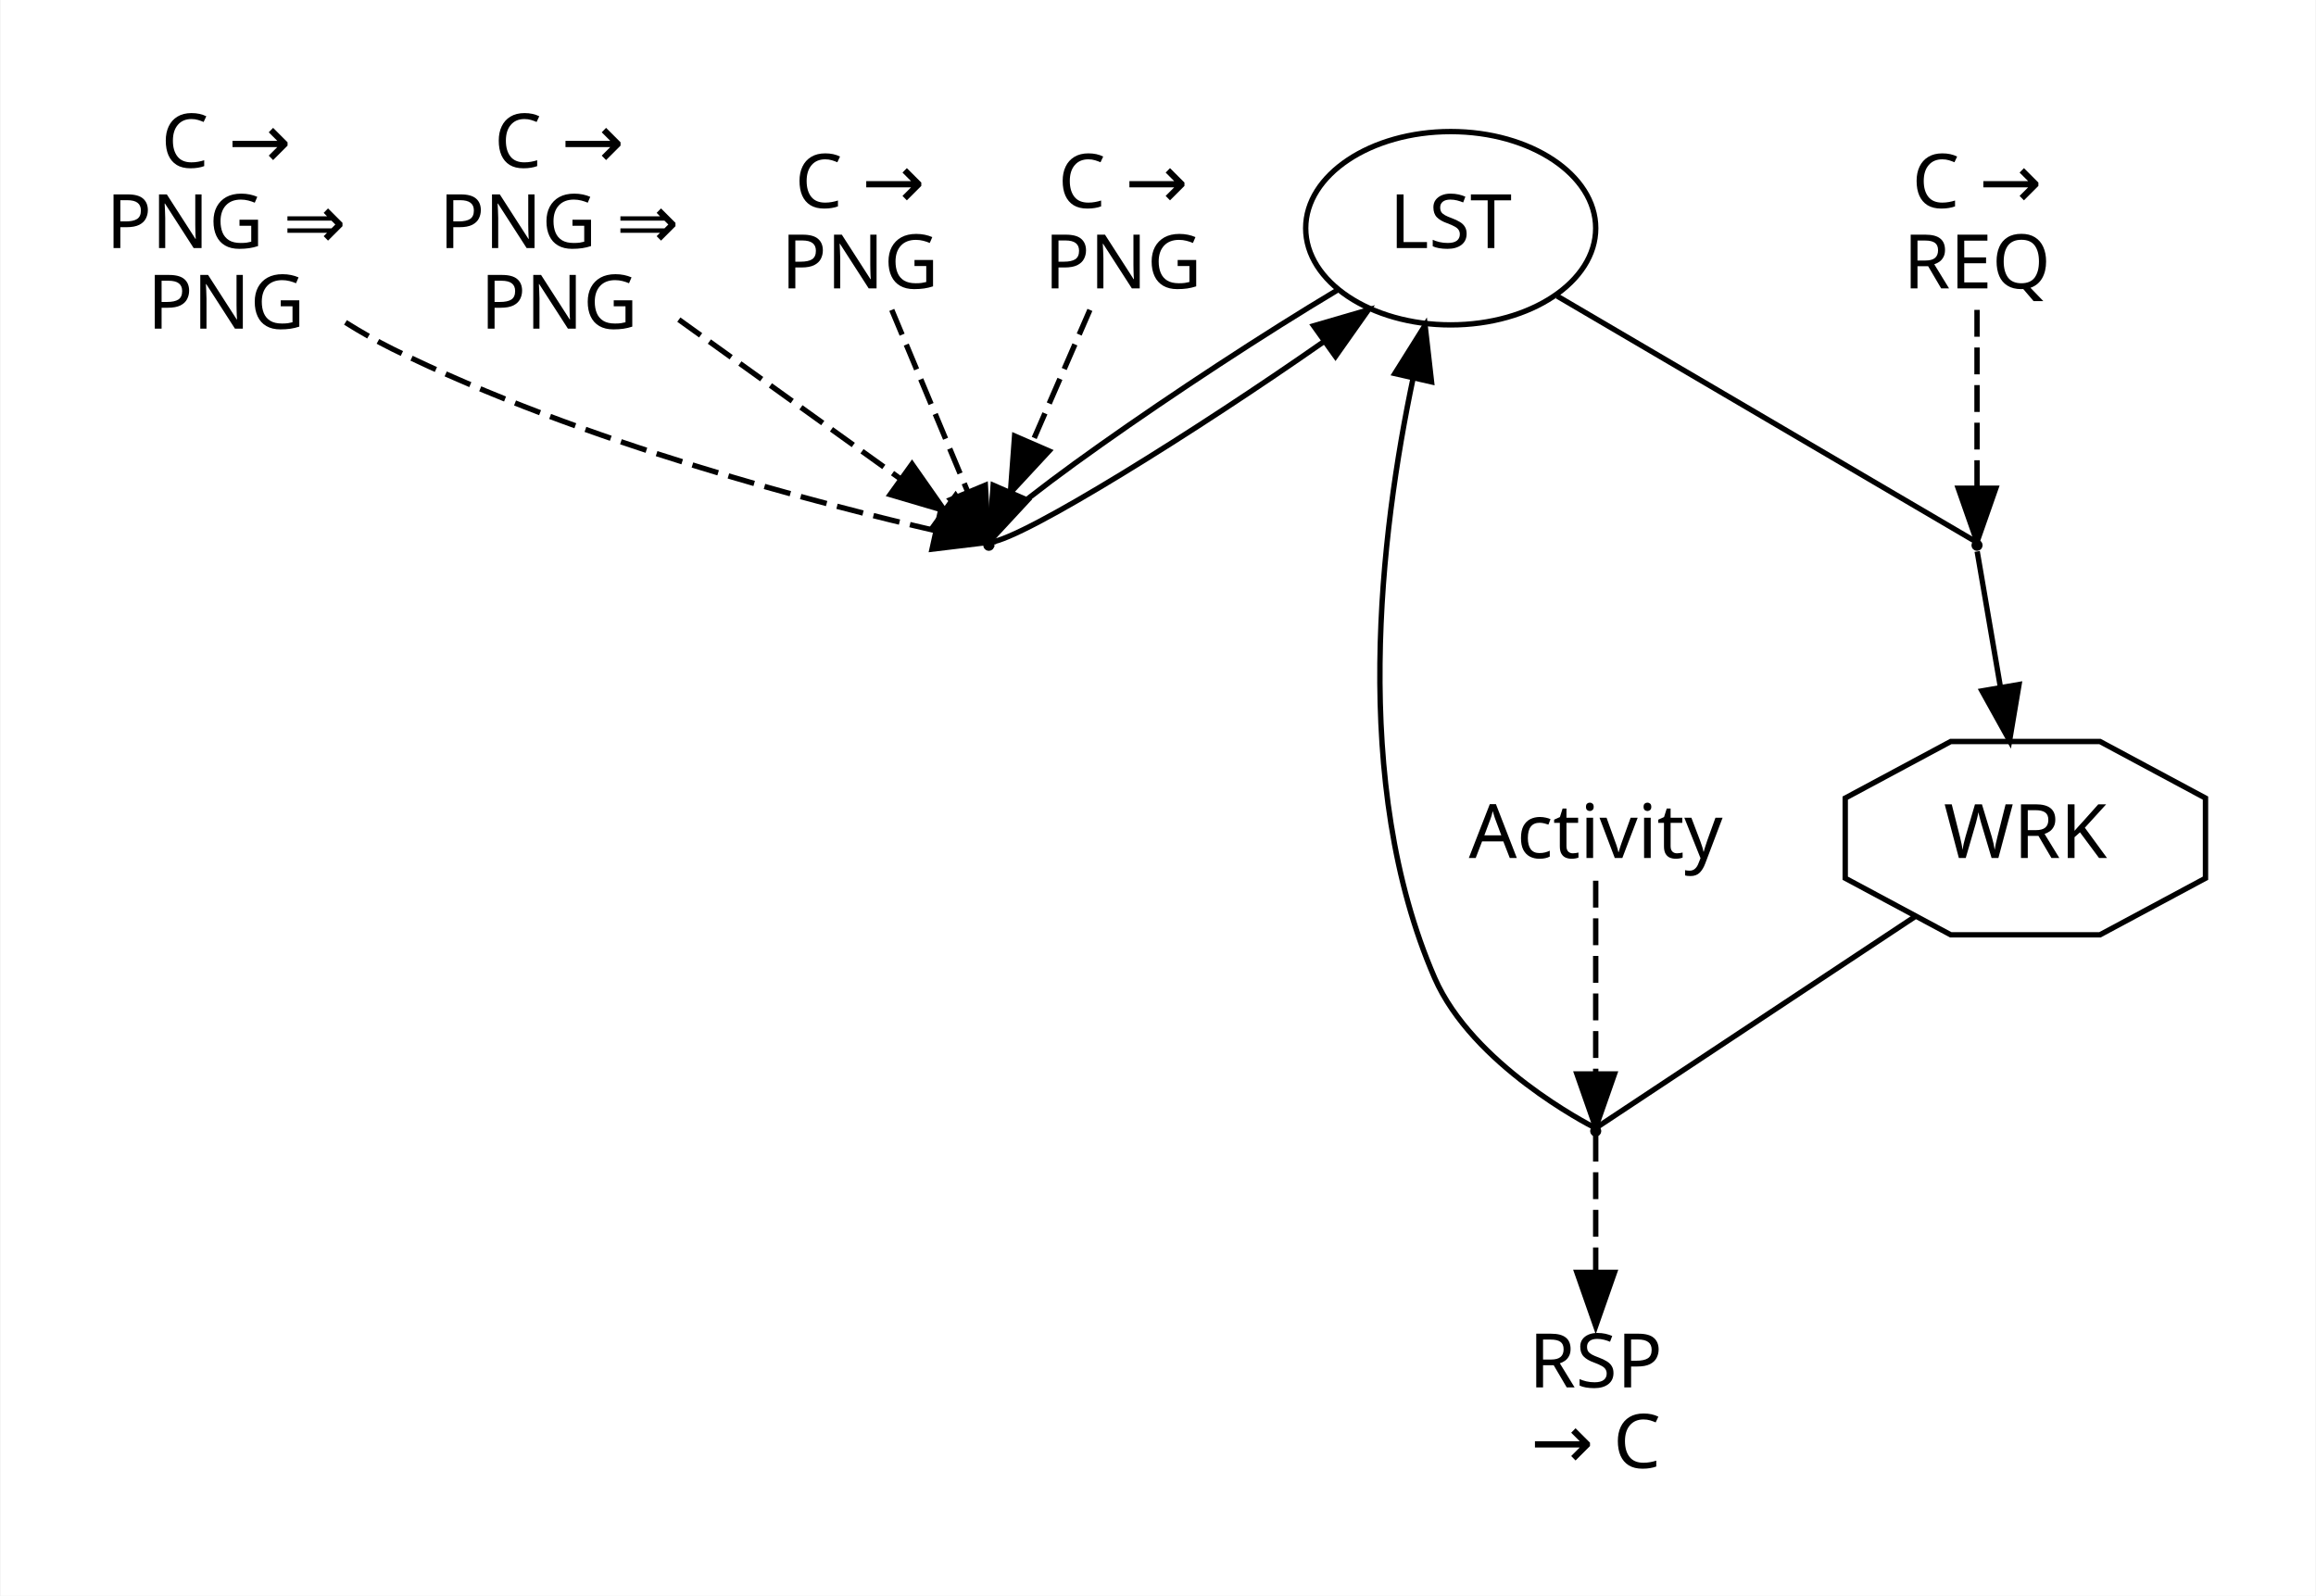
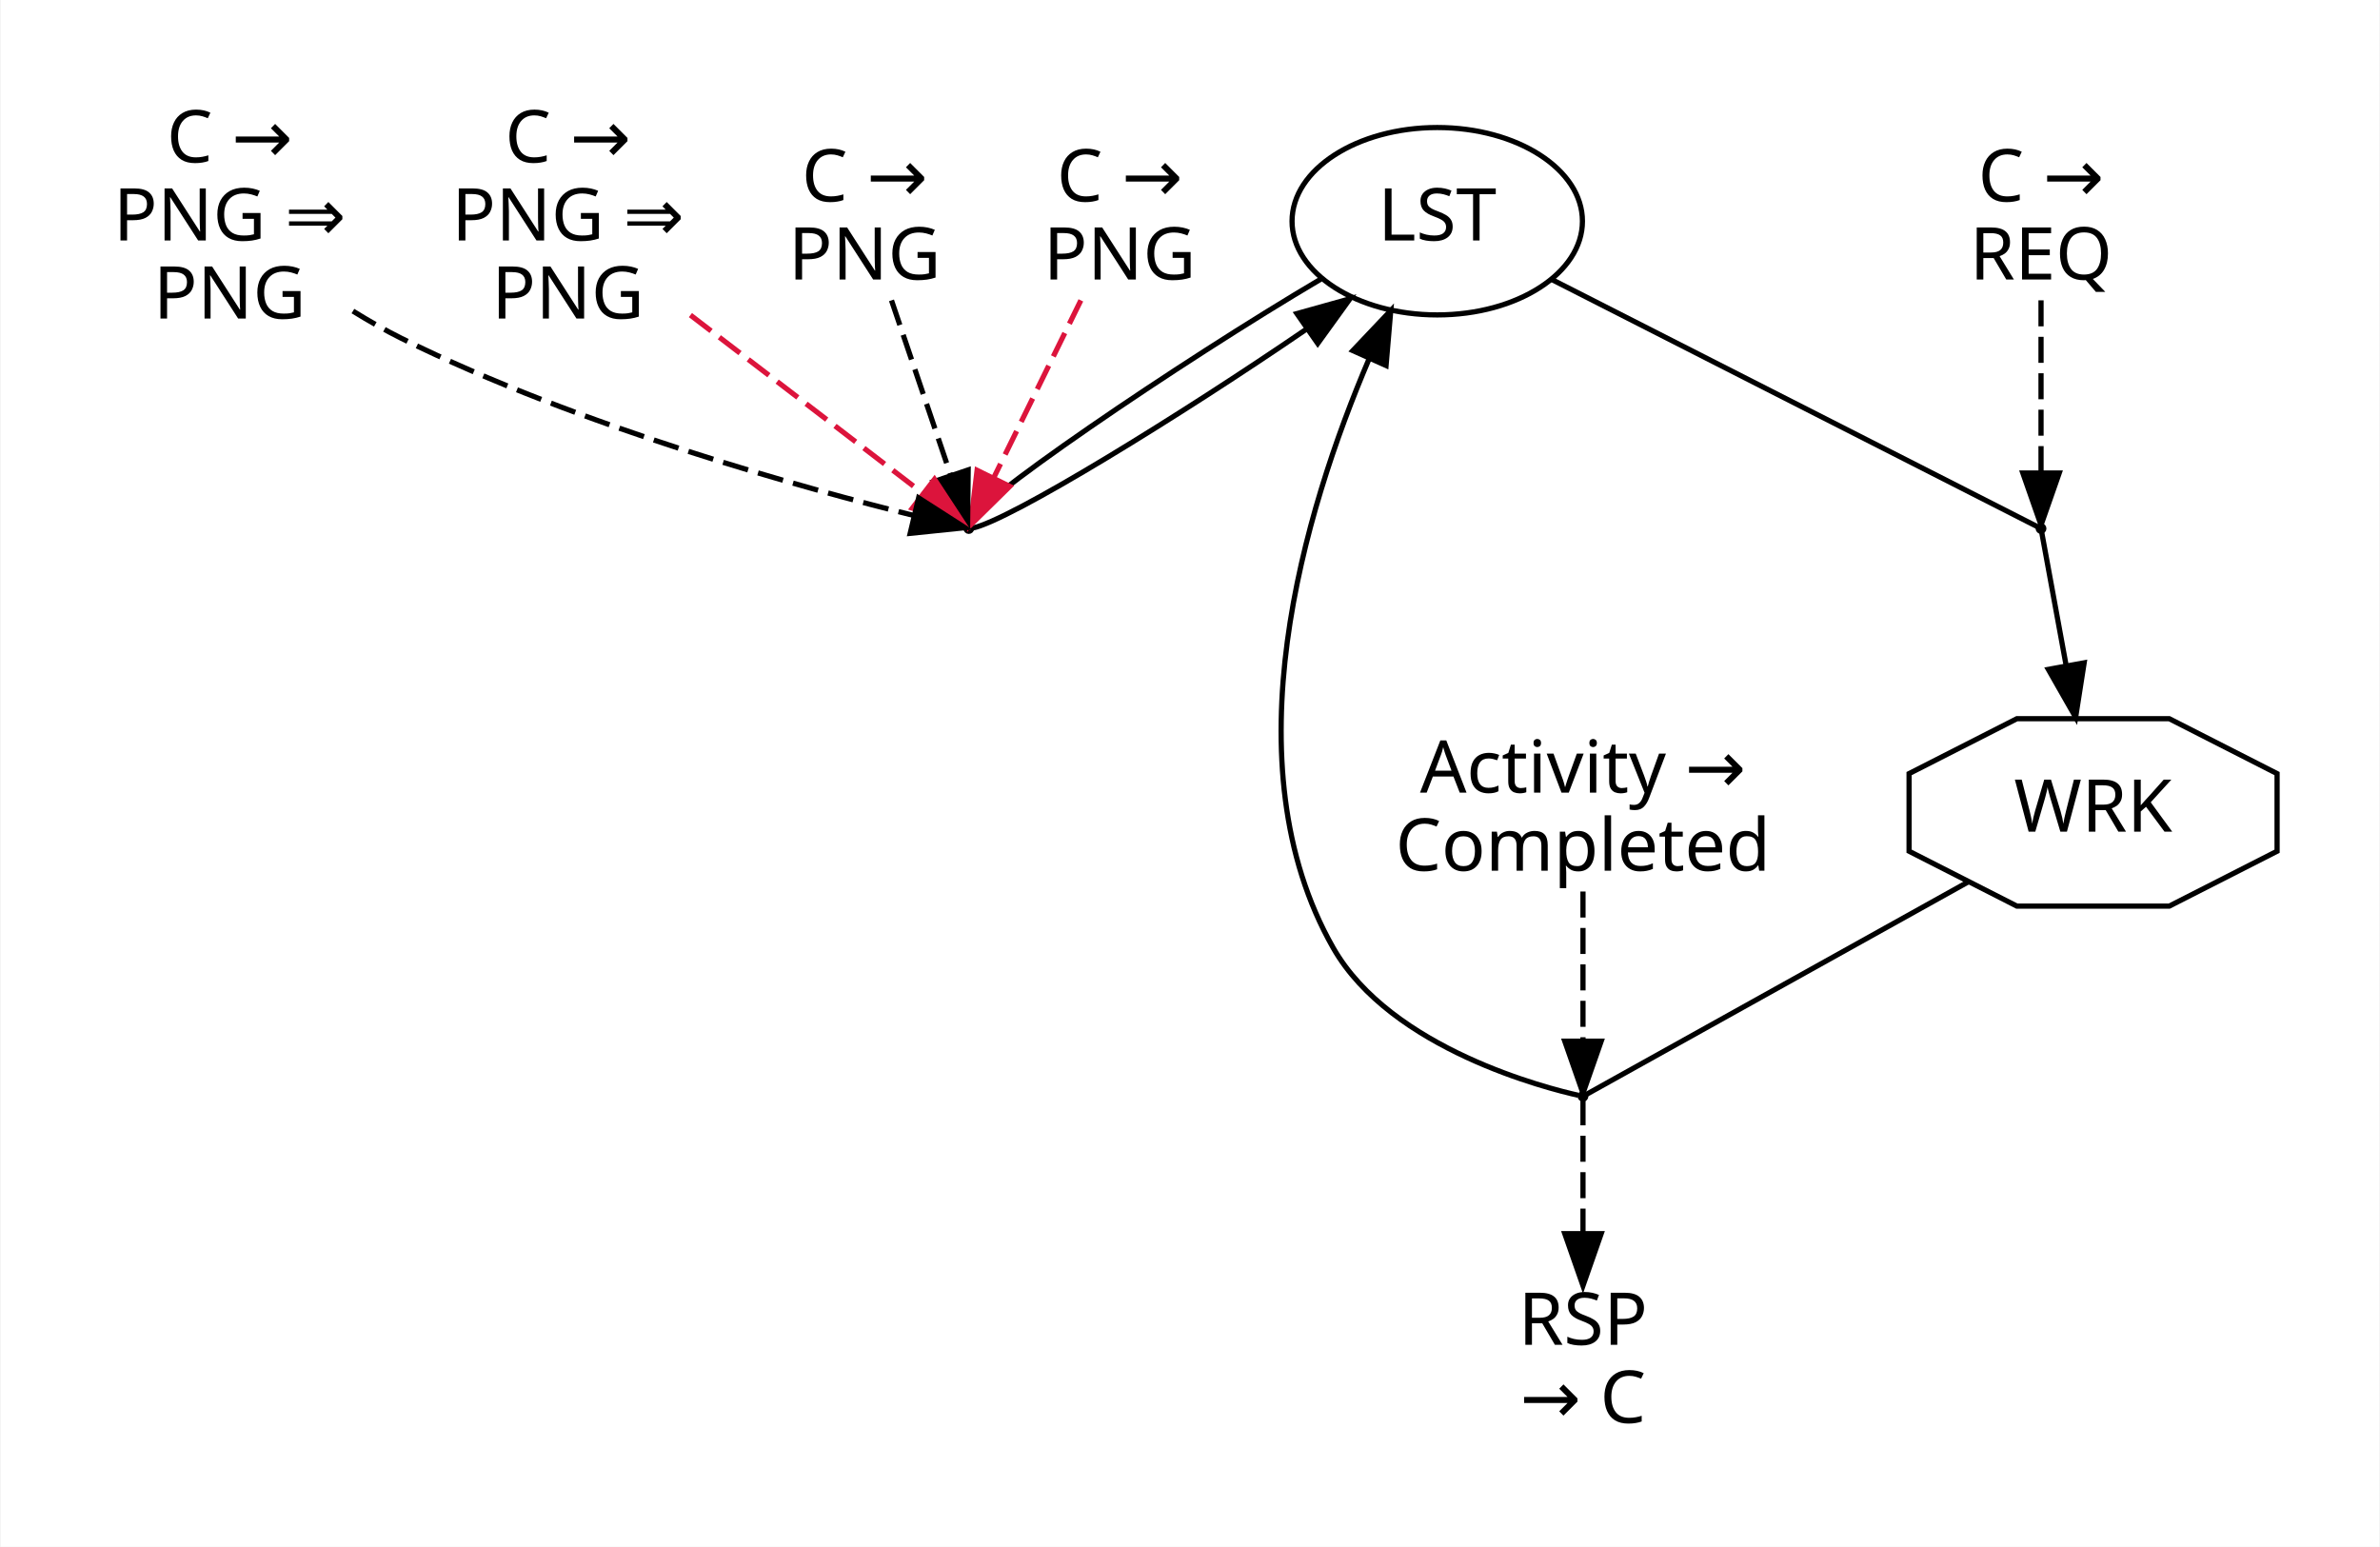
- <svg xmlns="http://www.w3.org/2000/svg" width="431pt" height="297pt" viewBox="0.00 0.00 431.00 297.16">
+ <svg xmlns="http://www.w3.org/2000/svg" width="457pt" height="297pt" viewBox="0.00 0.00 457.00 297.16">
  <g id="graph0" class="graph" transform="scale(1 1) rotate(0) translate(4 293.16)">
-     <polygon fill="white" stroke="transparent" points="-4,4 -4,-293.16 427,-293.16 427,4 -4,4" />
+     <polygon fill="#ffffff" stroke="transparent" points="-4,4 -4,-293.16 453,-293.16 453,4 -4,4" />
    <g id="clust1" class="cluster">
-       <polygon fill="none" stroke="white" points="8,-183.08 8,-281.16 301,-281.16 301,-183.08 8,-183.08" />
+       <polygon fill="none" stroke="#ffffff" points="8,-183.08 8,-281.16 308,-281.16 308,-183.08 8,-183.08" />
    </g>
    <g id="clust2" class="cluster">
-       <polygon fill="none" stroke="white" points="331,-111.08 331,-273.66 415,-273.66 415,-111.08 331,-111.08" />
+       <polygon fill="none" stroke="#ffffff" points="355,-111.08 355,-273.66 441,-273.66 441,-111.08 355,-111.08" />
    </g>
    <g id="clust3" class="cluster">
-       <polygon fill="none" stroke="white" points="263,-8 263,-152.58 323,-152.58 323,-8 263,-8" />
+       <polygon fill="none" stroke="#ffffff" points="253,-8 253,-160.08 347,-160.08 347,-8 253,-8" />
    </g>
    <g id="node1" class="node">
-       <ellipse fill="none" stroke="black" cx="266" cy="-250.66" rx="27" ry="18" />
-       <text text-anchor="middle" x="266" y="-246.96" font-family="sans-serif" font-size="14.00">LST</text>
+       <ellipse fill="none" stroke="#000000" cx="272" cy="-250.66" rx="27.895" ry="18" />
+       <text text-anchor="middle" x="272" y="-246.96" font-family="sans-serif" font-size="14.00" fill="#000000">LST</text>
    </g>
    <g id="node2" class="node">
-       <ellipse fill="black" stroke="black" cx="180" cy="-191.62" rx="0.54" ry="0.54" />
+       <ellipse fill="#000000" stroke="#000000" cx="182" cy="-191.62" rx=".54" ry=".54" />
    </g>
    <g id="edge1" class="edge">
-       <path fill="none" stroke="black" d="M244.86,-239.11C217.94,-223.03 176.17,-194.04 179.53,-192.25" />
+       <path fill="none" stroke="#000000" d="M249.66,-239.555C222.504,-223.522 181.082,-195.42 181.37,-191.97" />
    </g>
    <g id="node8" class="node">
-       <ellipse fill="black" stroke="black" cx="364" cy="-191.62" rx="0.54" ry="0.54" />
+       <ellipse fill="#000000" stroke="#000000" cx="388" cy="-191.62" rx=".54" ry=".54" />
    </g>
    <g id="edge7" class="edge">
-       <path fill="none" stroke="black" d="M285.83,-238.02C313.57,-221.75 360.92,-193.96 363.86,-192.24" />
+       <path fill="none" stroke="#000000" d="M294.092,-239.416C325.645,-223.357 380.572,-195.4 387.315,-191.969" />
    </g>
    <g id="edge2" class="edge">
-       <path fill="none" stroke="black" d="M180.31,-192.18C186.57,-192.89 218.98,-213.18 242.26,-229.46" />
-       <polygon fill="black" stroke="black" points="240.48,-232.49 250.66,-235.45 244.55,-226.79 240.48,-232.49" />
+       <path fill="none" stroke="#000000" d="M182.672,-191.697C189.815,-193.104 222.907,-213.518 246.885,-229.936" />
+       <polygon fill="#000000" stroke="#000000" points="245.037,-232.914 255.242,-235.762 249.04,-227.172 245.037,-232.914" />
    </g>
    <g id="node3" class="node">
-       <text text-anchor="middle" x="205" y="-254.46" font-family="sans-serif" font-size="14.00">C →</text>
-       <text text-anchor="middle" x="205" y="-239.46" font-family="sans-serif" font-size="14.00">PNG</text>
+       <text text-anchor="middle" x="211" y="-254.46" font-family="sans-serif" font-size="14.00" fill="#000000">C →</text>
+       <text text-anchor="middle" x="211" y="-239.46" font-family="sans-serif" font-size="14.00" fill="#000000">PNG</text>
    </g>
    <g id="edge3" class="edge">
-       <path fill="none" stroke="black" stroke-dasharray="5,2" d="M198.82,-235.45C195.57,-227.97 191.55,-218.72 188.06,-210.69" />
-       <polygon fill="black" stroke="black" points="187.23,-200.01 180.03,-192.24 180.81,-202.8 187.23,-200.01" />
-       <polygon fill="black" stroke="black" points="191.22,-209.18 184.02,-201.41 184.8,-211.97 191.22,-209.18" />
+       <path fill="none" stroke="#dc143c" stroke-dasharray="5,2" d="M203.532,-235.456C198.239,-224.68 191.297,-210.548 186.746,-201.282" />
+       <polygon fill="#dc143c" stroke="#dc143c" points="189.877,-199.718 182.327,-192.286 183.594,-202.804 189.877,-199.718" />
    </g>
    <g id="node4" class="node">
-       <text text-anchor="middle" x="156" y="-254.46" font-family="sans-serif" font-size="14.00">C →</text>
-       <text text-anchor="middle" x="156" y="-239.46" font-family="sans-serif" font-size="14.00">PNG</text>
+       <text text-anchor="middle" x="162" y="-254.46" font-family="sans-serif" font-size="14.00" fill="#000000">C →</text>
+       <text text-anchor="middle" x="162" y="-239.46" font-family="sans-serif" font-size="14.00" fill="#000000">PNG</text>
    </g>
    <g id="edge4" class="edge">
-       <path fill="none" stroke="black" stroke-dasharray="5,2" d="M161.93,-235.45C166.34,-224.88 172.24,-210.76 176.08,-201.56" />
-       <polygon fill="black" stroke="black" points="179.35,-202.81 179.97,-192.24 172.89,-200.12 179.35,-202.81" />
+       <path fill="none" stroke="#000000" stroke-dasharray="5,2" d="M167.15,-235.456C170.717,-224.928 175.369,-211.196 178.508,-201.929" />
+       <polygon fill="#000000" stroke="#000000" points="181.881,-202.88 181.774,-192.286 175.251,-200.634 181.881,-202.88" />
    </g>
    <g id="node5" class="node">
-       <text text-anchor="middle" x="100" y="-261.96" font-family="sans-serif" font-size="14.00">C →</text>
-       <text text-anchor="middle" x="100" y="-246.96" font-family="sans-serif" font-size="14.00">PNG ⇒</text>
-       <text text-anchor="middle" x="100" y="-231.96" font-family="sans-serif" font-size="14.00">PNG</text>
+       <text text-anchor="middle" x="105" y="-261.96" font-family="sans-serif" font-size="14.00" fill="#000000">C →</text>
+       <text text-anchor="middle" x="105" y="-246.96" font-family="sans-serif" font-size="14.00" fill="#000000">PNG ⇒</text>
+       <text text-anchor="middle" x="105" y="-231.96" font-family="sans-serif" font-size="14.00" fill="#000000">PNG</text>
    </g>
    <g id="edge5" class="edge">
-       <path fill="none" stroke="black" stroke-dasharray="5,2" d="M122.28,-233.64C135.36,-224.24 151.61,-212.57 163.53,-204" />
-       <polygon fill="black" stroke="black" points="173.82,-200.91 179.9,-192.23 169.74,-195.23 173.82,-200.91" />
-       <polygon fill="black" stroke="black" points="165.7,-206.75 171.78,-198.07 161.62,-201.06 165.7,-206.75" />
+       <path fill="none" stroke="#dc143c" stroke-dasharray="5,2" d="M128.521,-232.625C143.591,-221.07 162.29,-206.733 173.112,-198.435" />
+       <polygon fill="#dc143c" stroke="#dc143c" points="175.413,-201.081 181.219,-192.219 171.154,-195.526 175.413,-201.081" />
    </g>
    <g id="node6" class="node">
-       <text text-anchor="middle" x="38" y="-261.96" font-family="sans-serif" font-size="14.00">C →</text>
-       <text text-anchor="middle" x="38" y="-246.96" font-family="sans-serif" font-size="14.00">PNG ⇒</text>
-       <text text-anchor="middle" x="38" y="-231.96" font-family="sans-serif" font-size="14.00">PNG</text>
+       <text text-anchor="middle" x="40" y="-261.96" font-family="sans-serif" font-size="14.00" fill="#000000">C →</text>
+       <text text-anchor="middle" x="40" y="-246.96" font-family="sans-serif" font-size="14.00" fill="#000000">PNG ⇒</text>
+       <text text-anchor="middle" x="40" y="-231.96" font-family="sans-serif" font-size="14.00" fill="#000000">PNG</text>
    </g>
    <g id="edge6" class="edge">
-       <path fill="none" stroke="black" stroke-dasharray="5,2" d="M60.21,-233.12C63.09,-231.32 66.07,-229.61 69,-228.16 104.38,-210.63 150.23,-198.93 170.1,-194.34" />
-       <polygon fill="black" stroke="black" points="170.94,-197.74 179.95,-192.17 169.43,-190.9 170.94,-197.74" />
+       <path fill="none" stroke="#000000" stroke-dasharray="5,2" d="M63.683,-233.395C66.744,-231.5 69.895,-229.702 73,-228.16 107.355,-211.099 151.559,-199.06 171.462,-194.119" />
+       <polygon fill="#000000" stroke="#000000" points="172.362,-197.503 181.279,-191.781 170.74,-190.693 172.362,-197.503" />
    </g>
    <g id="node7" class="node">
-       <polygon fill="none" stroke="black" points="406.54,-129.62 406.54,-144.54 386.89,-155.08 359.11,-155.08 339.46,-144.54 339.46,-129.62 359.11,-119.08 386.89,-119.08 406.54,-129.62" />
-       <text text-anchor="middle" x="373" y="-133.38" font-family="sans-serif" font-size="14.00">WRK</text>
+       <polygon fill="none" stroke="#000000" points="433.35,-129.624 433.35,-144.536 412.642,-155.08 383.358,-155.08 362.65,-144.536 362.65,-129.624 383.358,-119.08 412.642,-119.08 433.35,-129.624" />
+       <text text-anchor="middle" x="398" y="-133.38" font-family="sans-serif" font-size="14.00" fill="#000000">WRK</text>
    </g>
    <g id="node10" class="node">
-       <ellipse fill="black" stroke="black" cx="293" cy="-82.54" rx="0.54" ry="0.54" />
+       <ellipse fill="#000000" stroke="#000000" cx="300" cy="-82.54" rx=".54" ry=".54" />
    </g>
    <g id="edge10" class="edge">
-       <path fill="none" stroke="black" d="M352.4,-122.43C329.44,-107.22 295.22,-84.55 293.1,-83.15" />
+       <path fill="none" stroke="#000000" d="M374.026,-123.738C346.827,-108.601 305.564,-85.637 300.513,-82.825" />
    </g>
    <g id="edge8" class="edge">
-       <path fill="none" stroke="black" d="M364.03,-190.47C364.28,-189.01 366.3,-177.21 368.36,-165.18" />
-       <polygon fill="black" stroke="black" points="371.82,-165.69 370.06,-155.24 364.92,-164.5 371.82,-165.69" />
+       <path fill="none" stroke="#000000" d="M388.112,-191.007C388.61,-188.292 390.688,-176.962 392.81,-165.384" />
+       <polygon fill="#000000" stroke="#000000" points="396.288,-165.822 394.649,-155.355 389.403,-164.56 396.288,-165.822" />
    </g>
    <g id="node9" class="node">
-       <text text-anchor="middle" x="364" y="-254.46" font-family="sans-serif" font-size="14.00">C →</text>
-       <text text-anchor="middle" x="364" y="-239.46" font-family="sans-serif" font-size="14.00">REQ</text>
+       <text text-anchor="middle" x="388" y="-254.46" font-family="sans-serif" font-size="14.00" fill="#000000">C →</text>
+       <text text-anchor="middle" x="388" y="-239.46" font-family="sans-serif" font-size="14.00" fill="#000000">REQ</text>
    </g>
    <g id="edge9" class="edge">
-       <path fill="none" stroke="black" stroke-dasharray="5,2" d="M364,-235.45C364,-225.14 364,-211.44 364,-202.24" />
-       <polygon fill="black" stroke="black" points="367.5,-202.24 364,-192.24 360.5,-202.24 367.5,-202.24" />
+       <path fill="none" stroke="#000000" stroke-dasharray="5,2" d="M388,-235.456C388,-225.176 388,-211.84 388,-202.59" />
+       <polygon fill="#000000" stroke="#000000" points="391.5,-202.286 388,-192.286 384.5,-202.286 391.5,-202.286" />
    </g>
    <g id="edge11" class="edge">
-       <path fill="none" stroke="black" d="M292.93,-83.11C291.59,-83.79 270.04,-94.88 263,-111.08 247.28,-147.25 252.92,-193.9 259.01,-222.79" />
-       <polygon fill="black" stroke="black" points="255.6,-223.6 261.23,-232.58 262.43,-222.05 255.6,-223.6" />
+       <path fill="none" stroke="#000000" d="M299.107,-82.73C293.507,-83.975 263.121,-91.529 252,-111.08 231.882,-146.447 246.319,-194.728 258.92,-224.245" />
+       <polygon fill="#000000" stroke="#000000" points="255.782,-225.801 263.071,-233.49 262.168,-222.934 255.782,-225.801" />
    </g>
    <g id="node12" class="node">
-       <text text-anchor="middle" x="293" y="-34.8" font-family="sans-serif" font-size="14.00">RSP</text>
-       <text text-anchor="middle" x="293" y="-19.8" font-family="sans-serif" font-size="14.00">→ C</text>
+       <text text-anchor="middle" x="300" y="-34.8" font-family="sans-serif" font-size="14.00" fill="#000000">RSP</text>
+       <text text-anchor="middle" x="300" y="-19.8" font-family="sans-serif" font-size="14.00" fill="#000000">→ C</text>
    </g>
    <g id="edge13" class="edge">
-       <path fill="none" stroke="black" stroke-dasharray="5,2" d="M293,-81.86C293,-80.41 293,-68.3 293,-56.38" />
-       <polygon fill="black" stroke="black" points="296.5,-56.22 293,-46.22 289.5,-56.22 296.5,-56.22" />
+       <path fill="none" stroke="#000000" stroke-dasharray="5,2" d="M300,-81.961C300,-79.285 300,-67.76 300,-56.345" />
+       <polygon fill="#000000" stroke="#000000" points="303.5,-56.15 300,-46.15 296.5,-56.15 303.5,-56.15" />
    </g>
    <g id="node11" class="node">
-       <text text-anchor="middle" x="293" y="-133.38" font-family="sans-serif" font-size="14.00">Activity</text>
+       <text text-anchor="middle" x="300" y="-140.88" font-family="sans-serif" font-size="14.00" fill="#000000">Activity →</text>
+       <text text-anchor="middle" x="300" y="-125.88" font-family="sans-serif" font-size="14.00" fill="#000000">Completed</text>
    </g>
    <g id="edge12" class="edge">
-       <path fill="none" stroke="black" stroke-dasharray="5,2" d="M293,-129.15C293,-120.02 293,-103.88 293,-93.33" />
-       <polygon fill="black" stroke="black" points="296.5,-93.17 293,-83.17 289.5,-93.17 296.5,-93.17" />
+       <path fill="none" stroke="#000000" stroke-dasharray="5,2" d="M300,-121.888C300,-112.747 300,-101.338 300,-93.162" />
+       <polygon fill="#000000" stroke="#000000" points="303.5,-93.127 300,-83.127 296.5,-93.127 303.5,-93.127" />
    </g>
  </g>
</svg>
